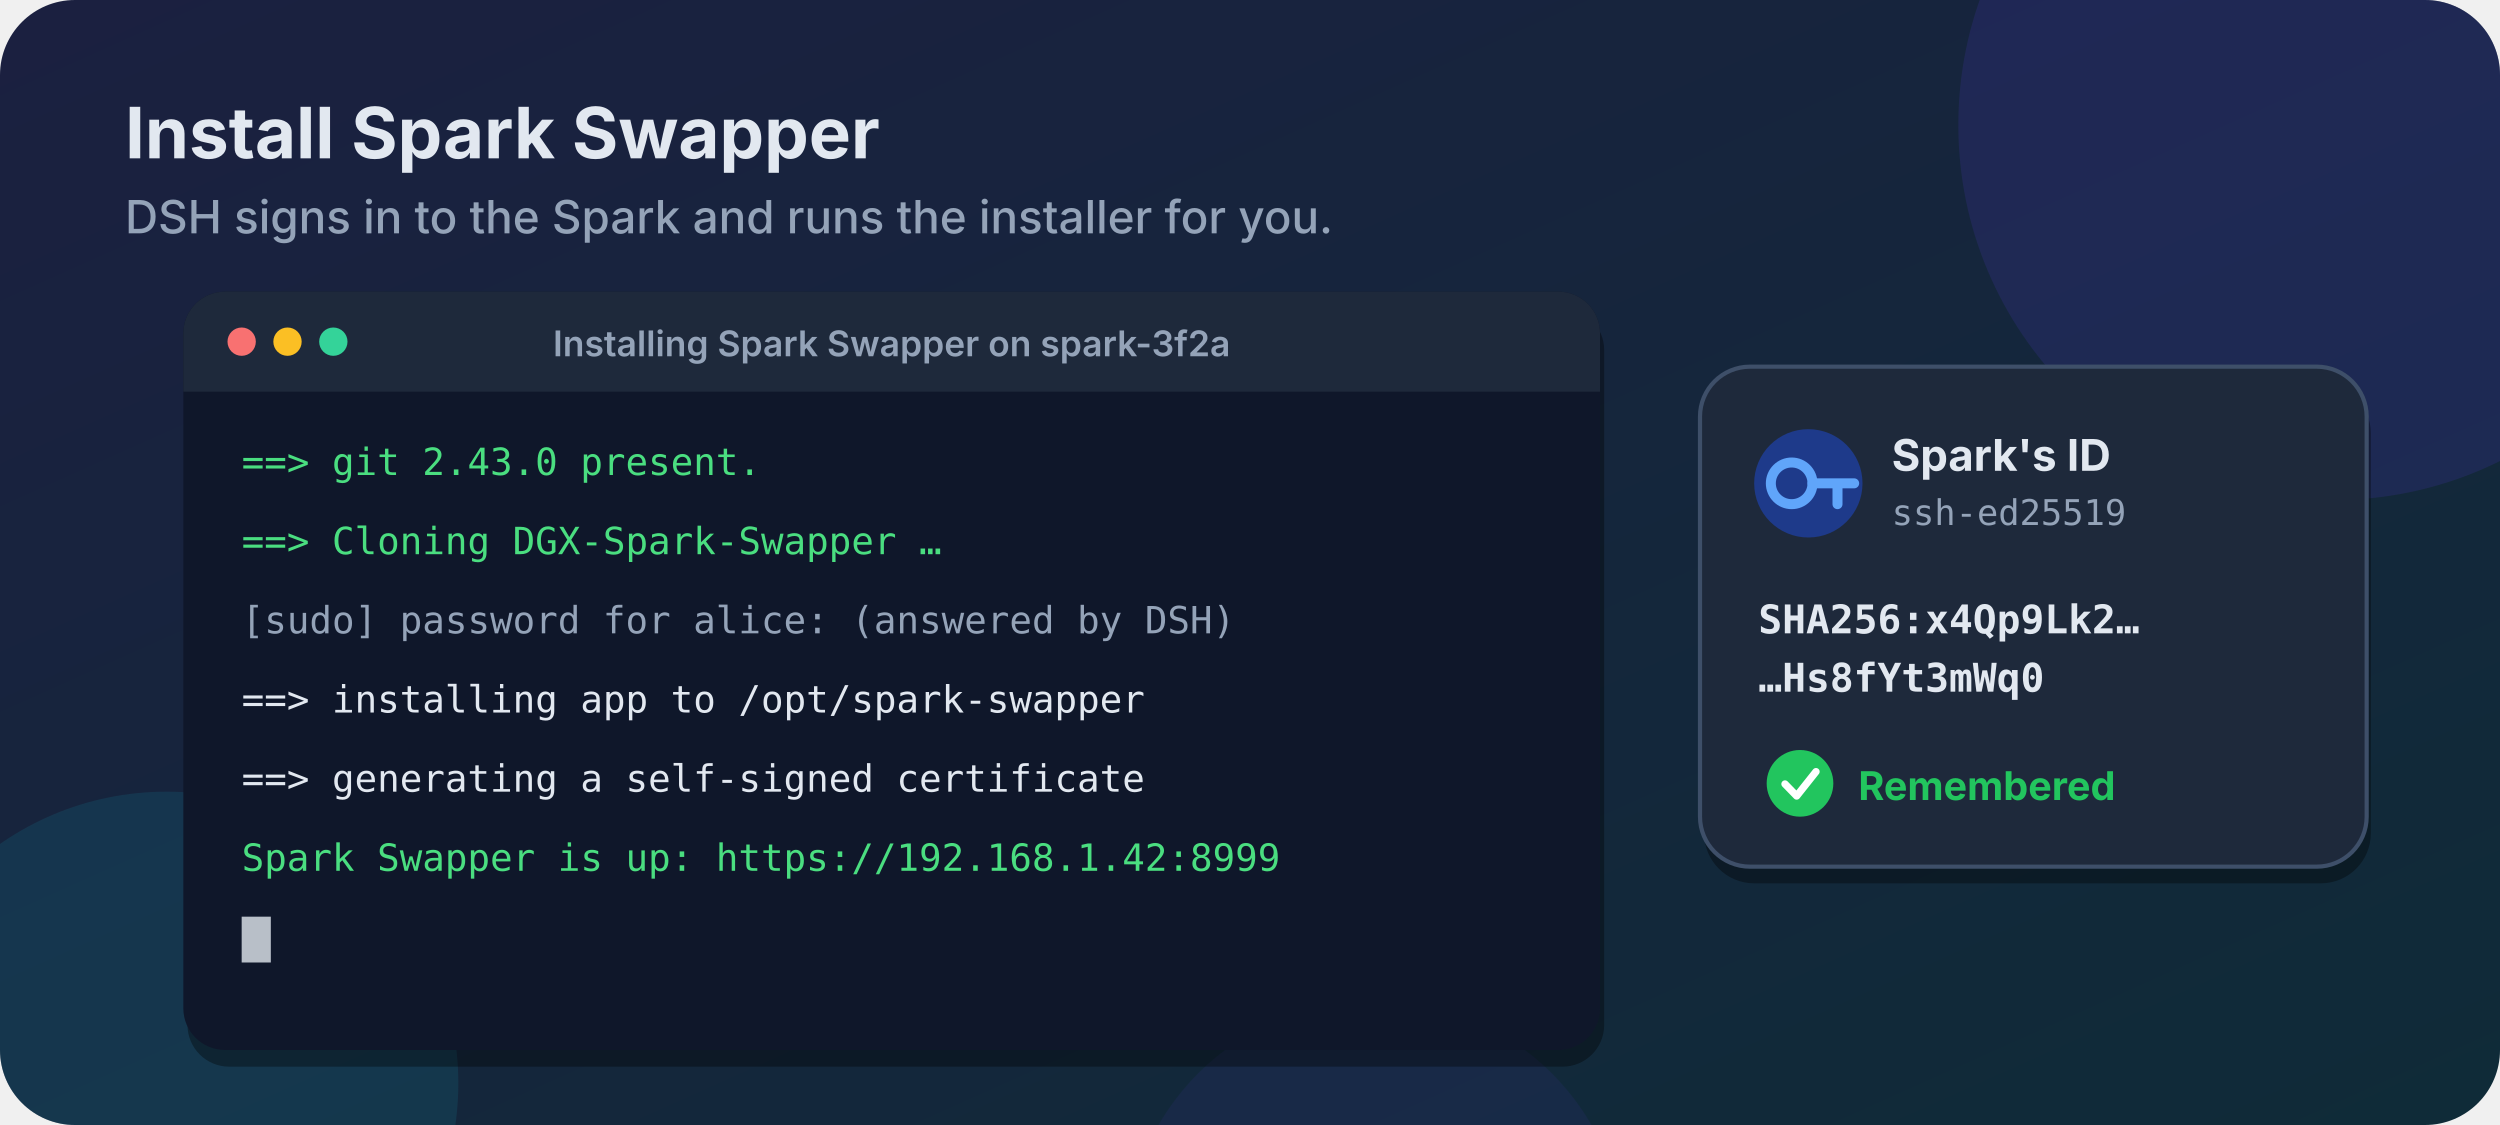
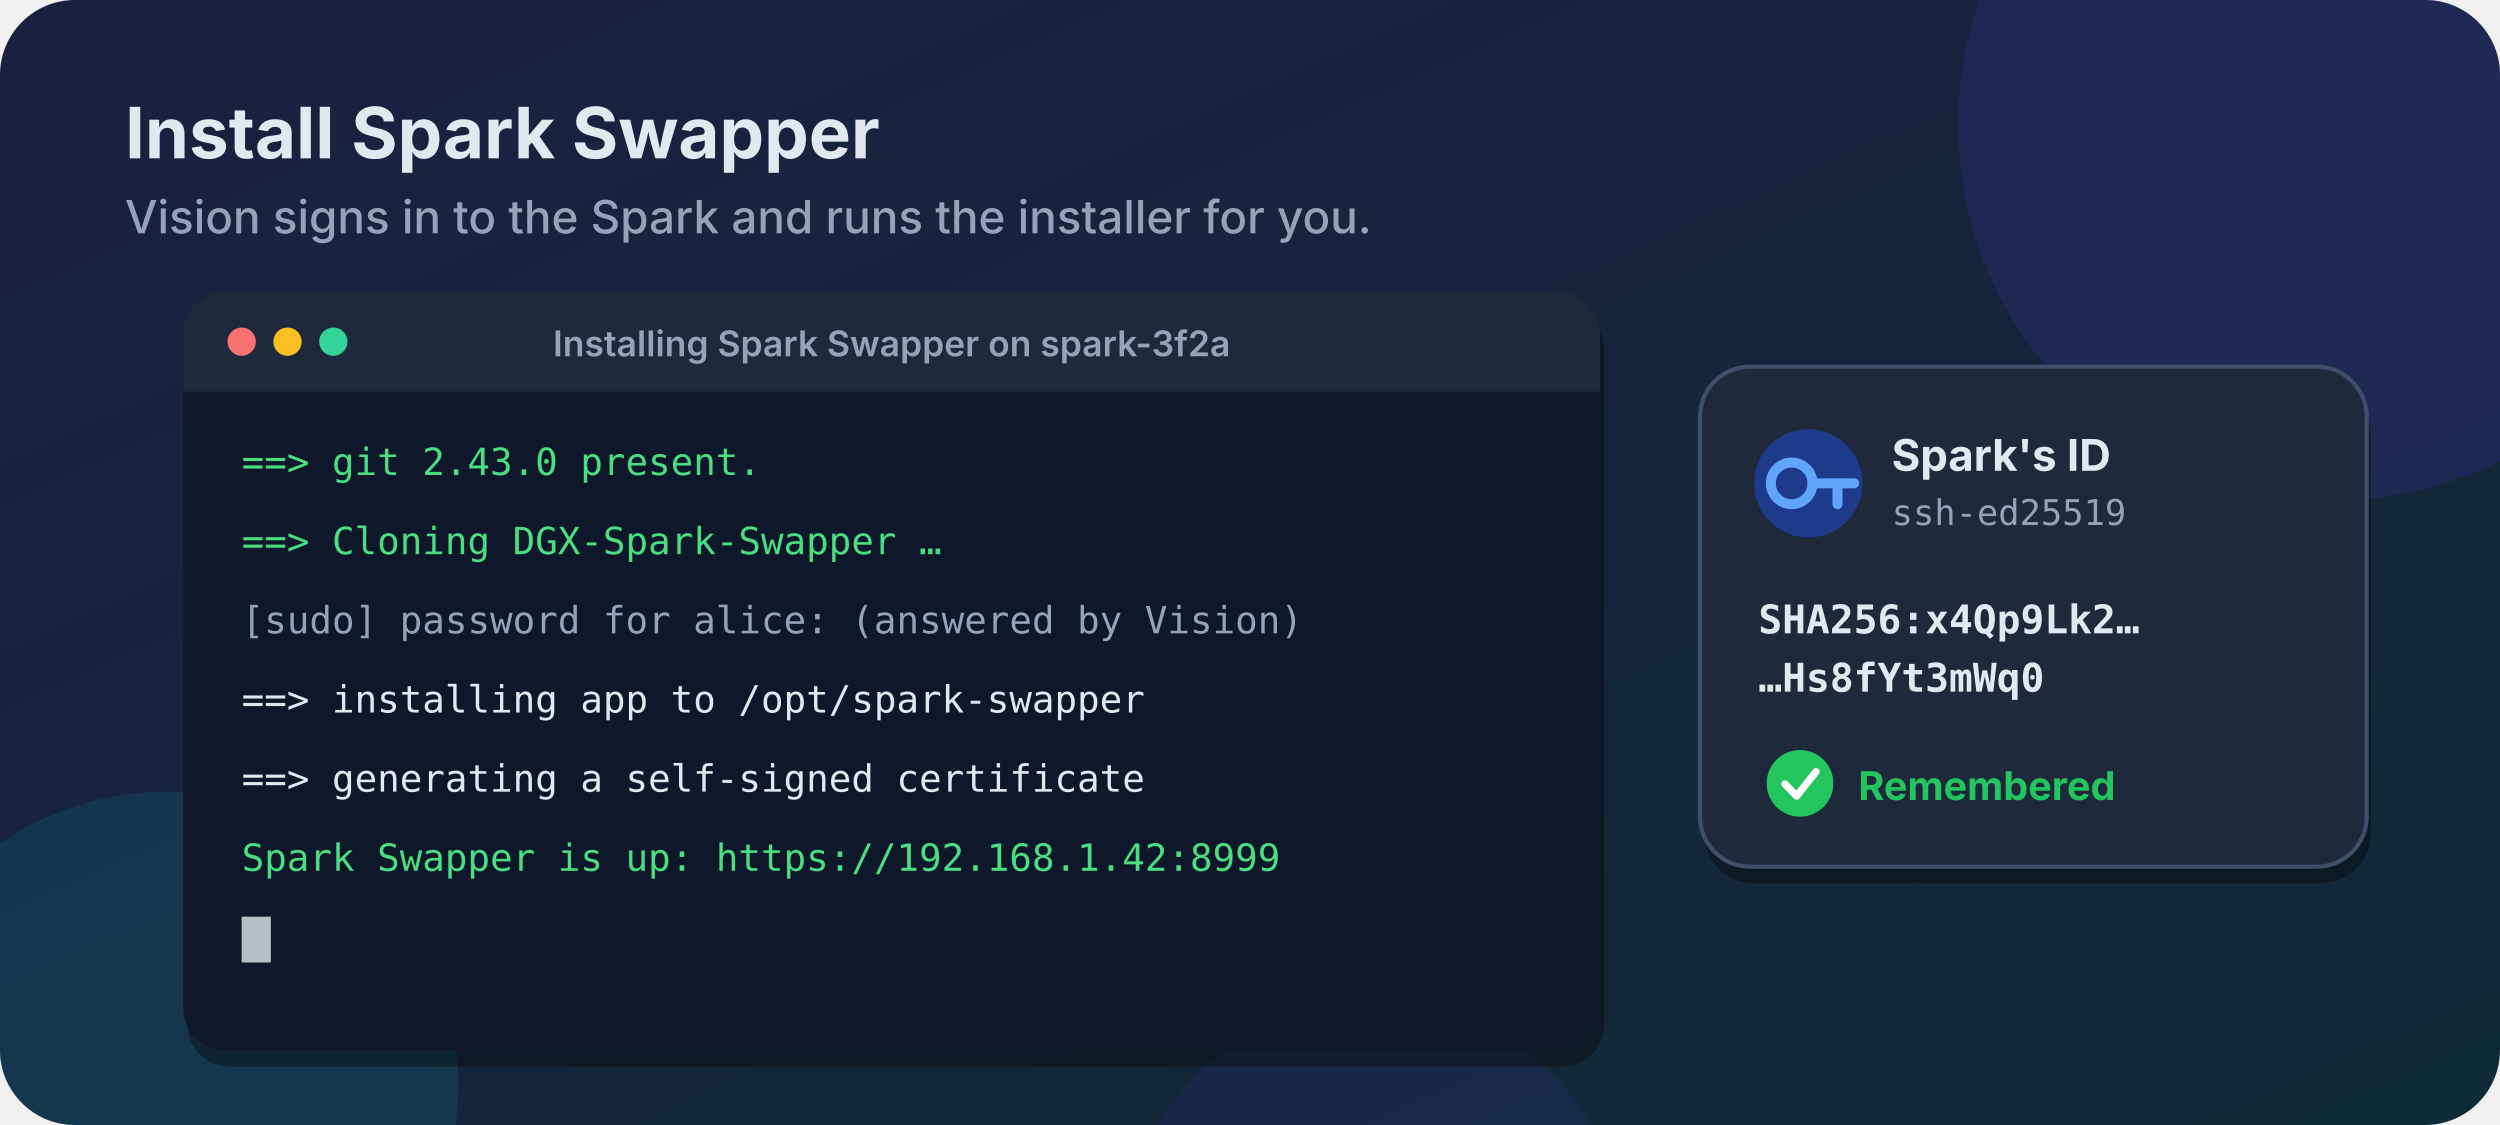
<svg xmlns="http://www.w3.org/2000/svg" width="600" height="270" viewBox="0 0 600 270">
  <defs>
    <linearGradient id="bg" x1="0" y1="0" x2="1" y2="1">
      <stop offset="0" stop-color="#1b2040" />
      <stop offset="1" stop-color="#0f2b38" />
    </linearGradient>
    <linearGradient id="brand" x1="0" y1="0" x2="1" y2="1">
      <stop offset="0" stop-color="#4338ca" />
      <stop offset="0.55" stop-color="#2563eb" />
      <stop offset="1" stop-color="#06b6d4" />
    </linearGradient>
    <linearGradient id="brandH" x1="0" y1="0" x2="1" y2="0">
      <stop offset="0" stop-color="#4338ca" />
      <stop offset="0.55" stop-color="#2563eb" />
      <stop offset="1" stop-color="#06b6d4" />
    </linearGradient>
    <pattern id="mesh" width="5" height="5" patternUnits="userSpaceOnUse">
      <rect width="5" height="5" fill="#c09a57" />
      <circle cx="2.5" cy="2.5" r="1.25" fill="#e9d4a4" opacity="0.8" />
    </pattern>
    <clipPath id="frame">
      <rect x="0" y="0" width="600" height="270" rx="18" />
    </clipPath>
  </defs>
  <g clip-path="url(#frame)">
    <rect width="600" height="270" fill="url(#bg)" />
    <circle cx="560" cy="30" r="90" fill="#312e81" opacity="0.35" />
    <circle cx="40" cy="260" r="70" fill="#155e75" opacity="0.3" />
    <circle cx="330.0" cy="300" r="60" fill="#312e81" opacity="0.18" />
    <rect x="45" y="74" width="340" height="182" rx="10" fill="#000000" opacity="0.35" />
    <rect x="44" y="70" width="340" height="182" rx="10" fill="#0f172a" />
    <path d="M44,80 A10,10 0 0 1 54,70 H374 A10,10 0 0 1 384,80 V94 H44 Z" fill="#1e293b" />
    <circle cx="58" cy="82" r="3.4" fill="#f87171" />
    <circle cx="69" cy="82" r="3.4" fill="#fbbf24" />
    <circle cx="80" cy="82" r="3.4" fill="#34d399" />
    <text x="214.0" y="85.5" font-family="Inter, 'Segoe UI', 'Liberation Sans', Arial, sans-serif" font-size="8.5" font-weight="600" fill="#94a3b8" text-anchor="middle">Installing Spark Swapper on spark-3f2a</text>
    <text x="58" y="114" font-family="'JetBrains Mono', 'Cascadia Mono', Consolas, 'DejaVu Sans Mono', monospace" font-size="9" font-weight="500" fill="#4ade80" text-anchor="start">==&gt; git 2.43.0 present.</text>
    <text x="58" y="133" font-family="'JetBrains Mono', 'Cascadia Mono', Consolas, 'DejaVu Sans Mono', monospace" font-size="9" font-weight="500" fill="#4ade80" text-anchor="start">==&gt; Cloning DGX-Spark-Swapper …</text>
-     <text x="58" y="152" font-family="'JetBrains Mono', 'Cascadia Mono', Consolas, 'DejaVu Sans Mono', monospace" font-size="9" font-weight="500" fill="#94a3b8" text-anchor="start">[sudo] password for alice: (answered by DSH)</text>
+     <text x="58" y="152" font-family="'JetBrains Mono', 'Cascadia Mono', Consolas, 'DejaVu Sans Mono', monospace" font-size="9" font-weight="500" fill="#94a3b8" text-anchor="start">[sudo] password for alice: (answered by Vision)</text>
    <text x="58" y="171" font-family="'JetBrains Mono', 'Cascadia Mono', Consolas, 'DejaVu Sans Mono', monospace" font-size="9" font-weight="500" fill="#e2e8f0" text-anchor="start">==&gt; installing app to /opt/spark-swapper</text>
    <text x="58" y="190" font-family="'JetBrains Mono', 'Cascadia Mono', Consolas, 'DejaVu Sans Mono', monospace" font-size="9" font-weight="500" fill="#e2e8f0" text-anchor="start">==&gt; generating a self-signed certificate</text>
    <text x="58" y="209" font-family="'JetBrains Mono', 'Cascadia Mono', Consolas, 'DejaVu Sans Mono', monospace" font-size="9" font-weight="500" fill="#4ade80" text-anchor="start">Spark Swapper is up: https://192.168.1.42:8999</text>
    <rect x="58" y="220" width="7" height="11" rx="0" fill="#e2e8f0" opacity="0.8" />
    <rect x="409" y="92" width="160" height="120" rx="12" fill="#000000" opacity="0.35" />
    <rect x="408" y="88" width="160" height="120" rx="12" fill="#1e293b" stroke="#3e4f69" stroke-width="1" />
    <circle cx="434" cy="116" r="13" fill="#1e3a8a" />
    <circle cx="430" cy="116" r="5" fill="none" stroke="#60a5fa" stroke-width="2.4" />
    <path d="M435,116 H445 M441,116 V121" fill="none" stroke="#60a5fa" stroke-width="2.4" stroke-linecap="round" stroke-linejoin="round" />
    <text x="454" y="113" font-family="Inter, 'Segoe UI', 'Liberation Sans', Arial, sans-serif" font-size="10.5" font-weight="700" fill="#e2e8f0" text-anchor="start">Spark's ID</text>
    <text x="454" y="126" font-family="'JetBrains Mono', 'Cascadia Mono', Consolas, 'DejaVu Sans Mono', monospace" font-size="8.5" font-weight="500" fill="#94a3b8" text-anchor="start">ssh-ed25519</text>
    <text x="422" y="152" font-family="'JetBrains Mono', 'Cascadia Mono', Consolas, 'DejaVu Sans Mono', monospace" font-size="9.5" font-weight="600" fill="#e2e8f0" text-anchor="start">SHA256:x4Qp9Lk2…</text>
    <text x="422" y="166" font-family="'JetBrains Mono', 'Cascadia Mono', Consolas, 'DejaVu Sans Mono', monospace" font-size="9.5" font-weight="600" fill="#e2e8f0" text-anchor="start">…Hs8fYt3mWq0</text>
    <circle cx="432" cy="188" r="8" fill="#22c55e" />
    <path d="M428.4,188.16 L431.2,191.04 L435.84,185.2" fill="none" stroke="#ffffff" stroke-width="1.76" stroke-linecap="round" stroke-linejoin="round" />
    <text x="446" y="192" font-family="Inter, 'Segoe UI', 'Liberation Sans', Arial, sans-serif" font-size="9.5" font-weight="700" fill="#22c55e" text-anchor="start">Remembered</text>
    <text x="30" y="38" font-family="Inter, 'Segoe UI', 'Liberation Sans', Arial, sans-serif" font-size="17" font-weight="700" fill="#e2e8f0" text-anchor="start">Install Spark Swapper</text>
-     <text x="30" y="56" font-family="Inter, 'Segoe UI', 'Liberation Sans', Arial, sans-serif" font-size="11" font-weight="500" fill="#94a3b8" text-anchor="start">DSH signs in to the Spark and runs the installer for you.</text>
+     <text x="30" y="56" font-family="Inter, 'Segoe UI', 'Liberation Sans', Arial, sans-serif" font-size="11" font-weight="500" fill="#94a3b8" text-anchor="start">Vision signs in to the Spark and runs the installer for you.</text>
  </g>
</svg>
